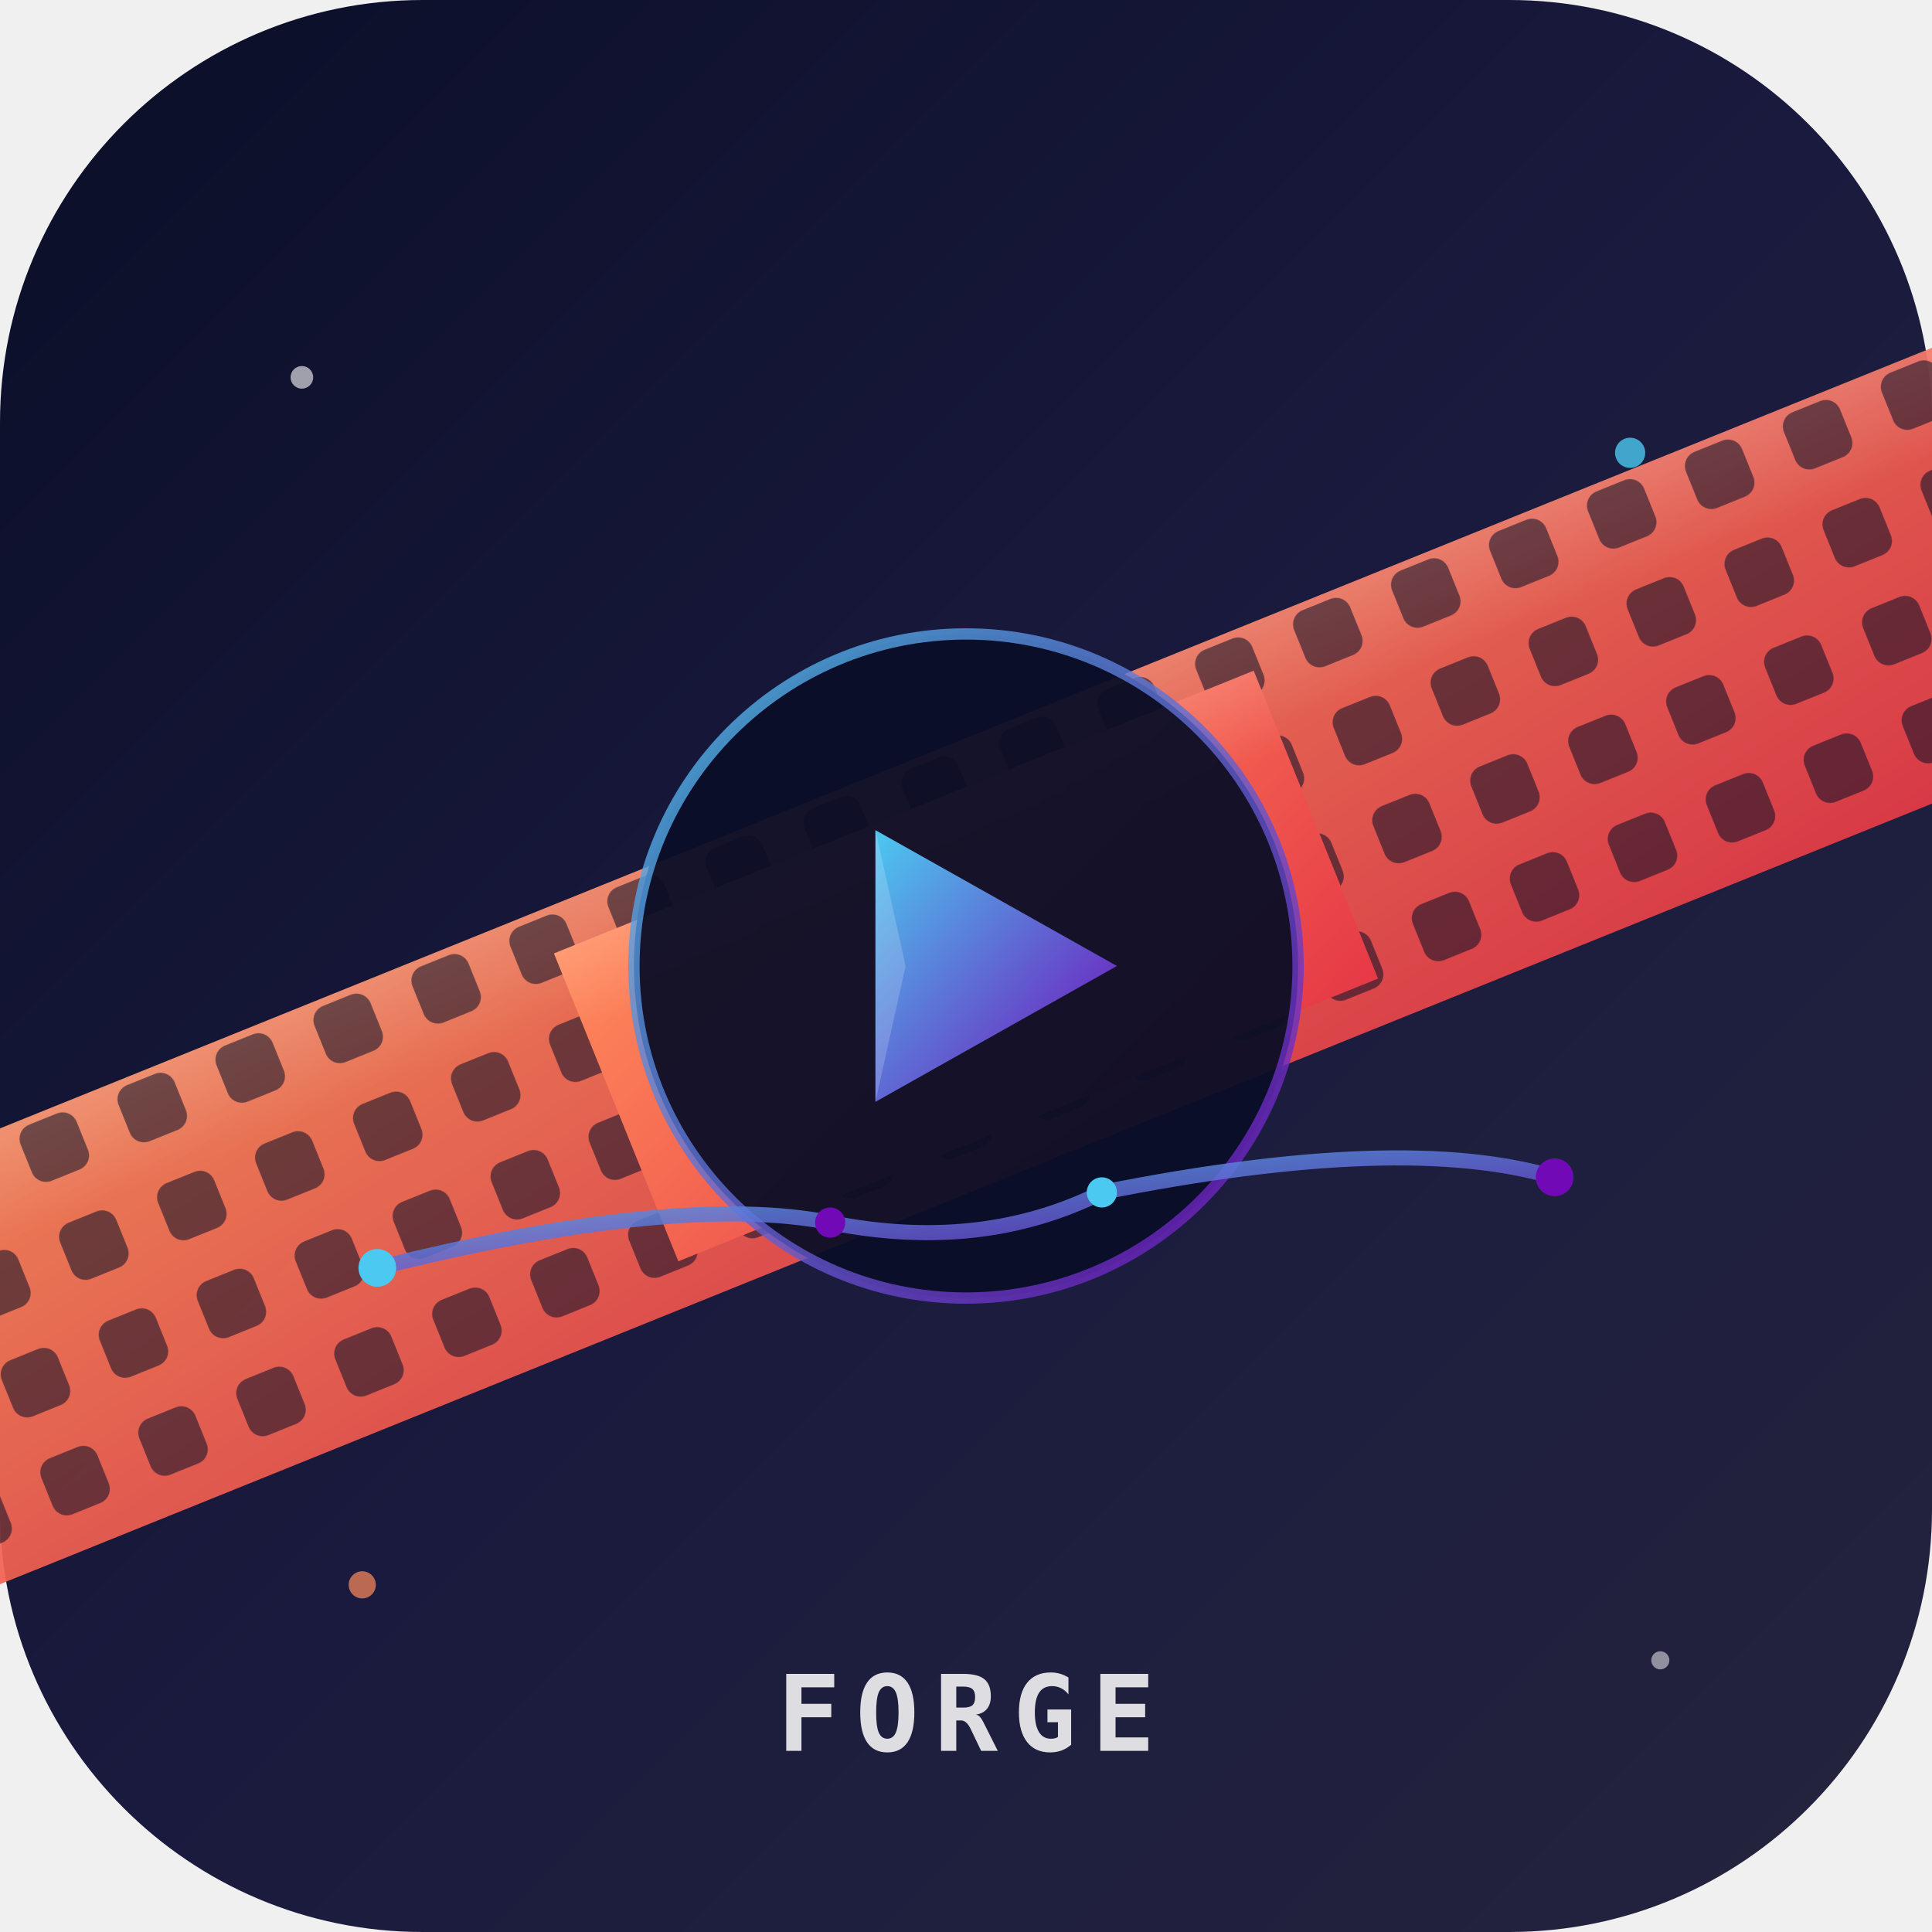
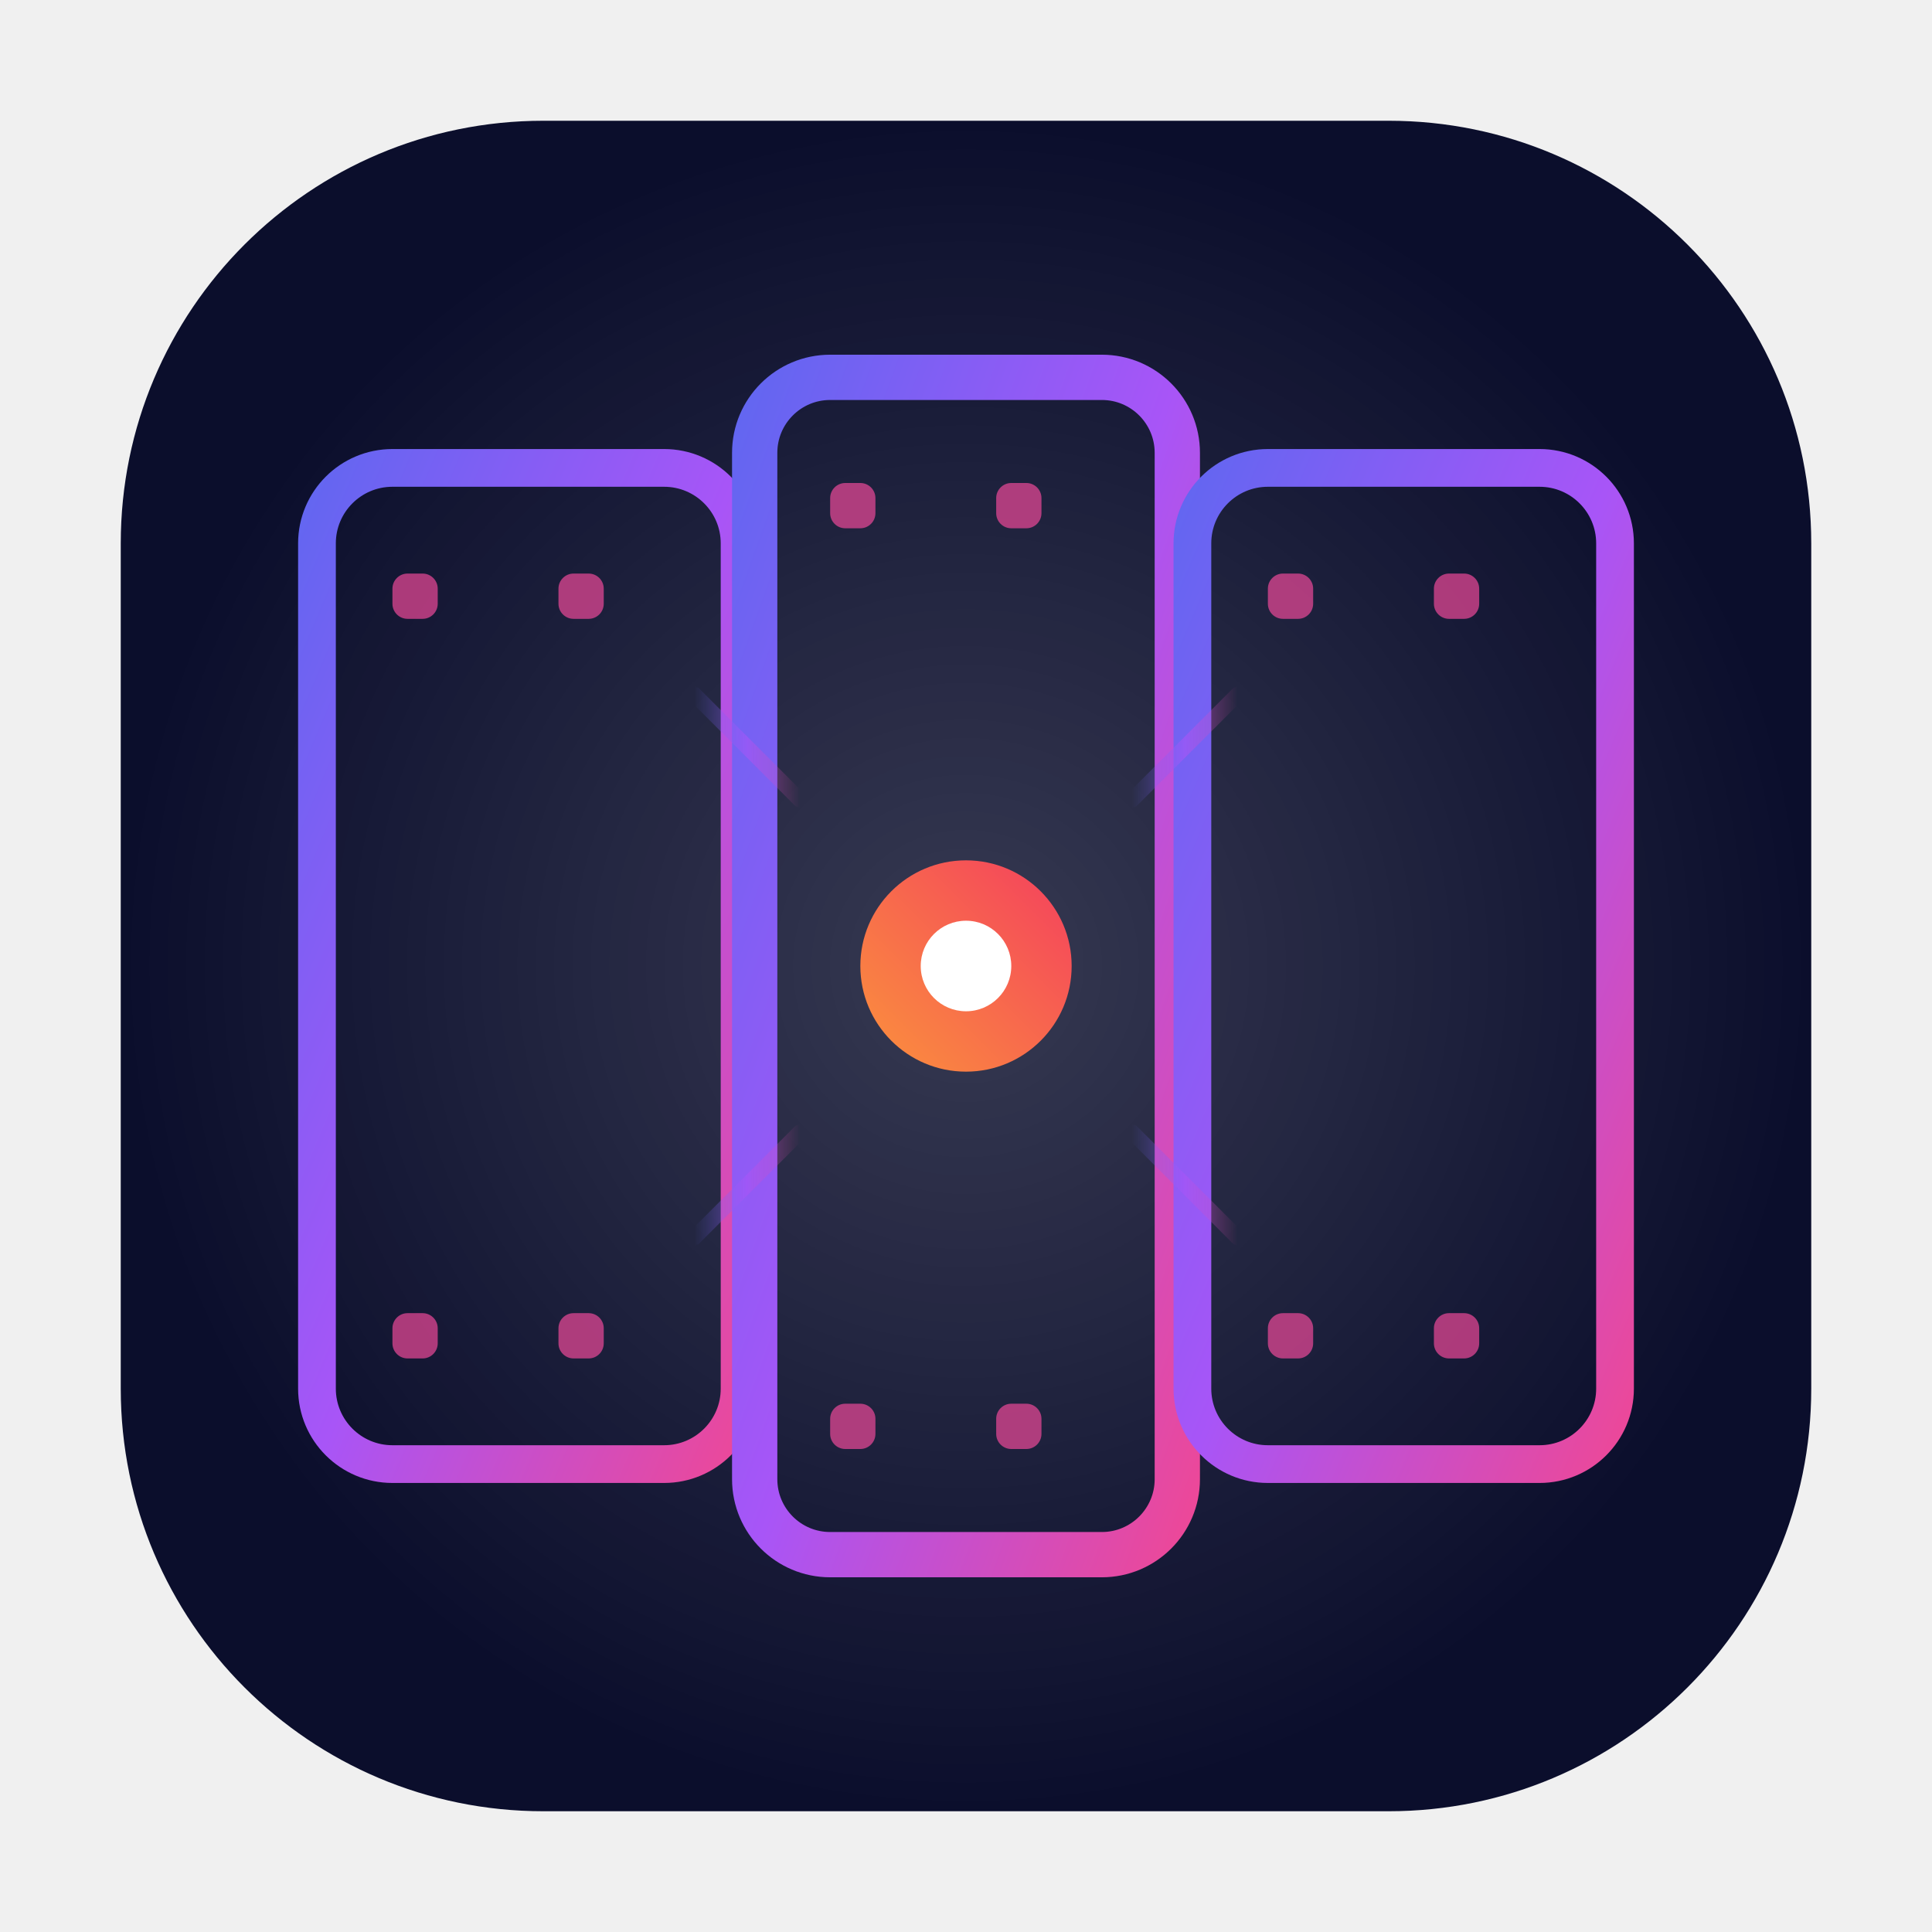
- <svg xmlns="http://www.w3.org/2000/svg" viewBox="0 0 256 256" role="img" aria-label="frame-fab logo">
+ <svg xmlns="http://www.w3.org/2000/svg" viewBox="0 0 256 256" role="img" aria-label="frame-fab">
  <defs>
-     <linearGradient id="bgGrad" x1="0%" y1="0%" x2="100%" y2="100%">
-       <stop offset="0%" stop-color="#0a0e27" />
-       <stop offset="50%" stop-color="#1a1a3e" />
-       <stop offset="100%" stop-color="#24243e" />
+     <linearGradient id="brandPrimary" x1="0%" y1="0%" x2="100%" y2="100%">
+       <stop offset="0%" stop-color="#6366F1" />
+       <stop offset="50%" stop-color="#A855F7" />
+       <stop offset="100%" stop-color="#EC4899" />
    </linearGradient>
-     <linearGradient id="filmGrad" x1="0%" y1="0%" x2="100%" y2="100%">
-       <stop offset="0%" stop-color="#ff8a5b" />
-       <stop offset="100%" stop-color="#e63946" />
+     <linearGradient id="brandAccent" x1="0%" y1="100%" x2="100%" y2="0%">
+       <stop offset="0%" stop-color="#FB923C" />
+       <stop offset="100%" stop-color="#F43F5E" />
    </linearGradient>
-     <linearGradient id="aiGrad" x1="0%" y1="0%" x2="100%" y2="100%">
-       <stop offset="0%" stop-color="#4cc9f0" />
-       <stop offset="100%" stop-color="#7209b7" />
+     <linearGradient id="pulseLine" x1="0%" y1="0%" x2="100%" y2="0%">
+       <stop offset="0%" stop-color="#6366F1" stop-opacity="0" />
+       <stop offset="50%" stop-color="#A855F7" stop-opacity="1" />
+       <stop offset="100%" stop-color="#EC4899" stop-opacity="0" />
    </linearGradient>
-     <linearGradient id="frameHL" x1="0%" y1="0%" x2="0%" y2="100%">
-       <stop offset="0%" stop-color="#ffffff" stop-opacity="0.15" />
-       <stop offset="100%" stop-color="#ffffff" stop-opacity="0" />
-     </linearGradient>
-     <pattern id="filmPerf" x="0" y="0" width="14" height="14" patternUnits="userSpaceOnUse">
-       <rect x="3" y="3" width="8" height="8" rx="2" fill="#0a0e27" />
-     </pattern>
+     <radialGradient id="frameGlow" cx="50%" cy="50%" r="50%">
+       <stop offset="0%" stop-color="#FFFFFF" stop-opacity="0.18" />
+       <stop offset="100%" stop-color="#FFFFFF" stop-opacity="0" />
+     </radialGradient>
  </defs>
-   <rect width="256" height="256" rx="56" ry="56" fill="url(#bgGrad)" />
-   <circle cx="40" cy="50" r="1.5" fill="#ffffff" opacity="0.6" />
-   <circle cx="216" cy="60" r="2" fill="#4cc9f0" opacity="0.8" />
-   <circle cx="48" cy="210" r="1.8" fill="#ff8a5b" opacity="0.7" />
-   <circle cx="220" cy="220" r="1.2" fill="#ffffff" opacity="0.5" />
-   <g transform="rotate(-22 128 128)">
-     <rect x="-30" y="100" width="316" height="56" fill="url(#filmGrad)" opacity="0.92" />
-     <rect x="-30" y="100" width="316" height="14" fill="url(#frameHL)" />
-     <rect x="-30" y="100" width="316" height="56" fill="url(#filmPerf)" opacity="0.55" />
-     <rect x="78" y="106" width="100" height="44" fill="url(#filmGrad)" />
-     <rect x="78" y="106" width="100" height="11" fill="url(#frameHL)" />
+   <rect x="16" y="16" width="224" height="224" rx="56" fill="#0B0E2C" />
+   <rect x="16" y="16" width="224" height="224" rx="56" fill="url(#frameGlow)" />
+   <g>
+     <rect x="42" y="62" width="56" height="132" rx="10" fill="none" stroke="url(#brandPrimary)" stroke-width="5" />
+     <rect x="100" y="50" width="56" height="156" rx="10" fill="none" stroke="url(#brandPrimary)" stroke-width="6" />
+     <rect x="158" y="62" width="56" height="132" rx="10" fill="none" stroke="url(#brandPrimary)" stroke-width="5" />
+     <g fill="#EC4899" opacity="0.7">
+       <rect x="52" y="76" width="6" height="6" rx="2" />
+       <rect x="74" y="76" width="6" height="6" rx="2" />
+       <rect x="110" y="64" width="6" height="6" rx="2" />
+       <rect x="132" y="64" width="6" height="6" rx="2" />
+       <rect x="168" y="76" width="6" height="6" rx="2" />
+       <rect x="190" y="76" width="6" height="6" rx="2" />
+     </g>
+     <g fill="#EC4899" opacity="0.7">
+       <rect x="52" y="174" width="6" height="6" rx="2" />
+       <rect x="74" y="174" width="6" height="6" rx="2" />
+       <rect x="110" y="186" width="6" height="6" rx="2" />
+       <rect x="132" y="186" width="6" height="6" rx="2" />
+       <rect x="168" y="174" width="6" height="6" rx="2" />
+       <rect x="190" y="174" width="6" height="6" rx="2" />
+     </g>
  </g>
-   <circle cx="128" cy="128" r="44" fill="#0a0e27" opacity="0.95" />
-   <circle cx="128" cy="128" r="44" fill="none" stroke="url(#aiGrad)" stroke-width="1.5" opacity="0.8" />
-   <path d="M 116 110 L 148 128 L 116 146 Z" fill="url(#aiGrad)" />
-   <path d="M 116 110 L 120 128 L 116 146 Z" fill="#ffffff" opacity="0.18" />
-   <path d="M 50 168 Q 90 158, 110 162 T 146 158 Q 186 150, 206 156" stroke="url(#aiGrad)" stroke-width="2" fill="none" stroke-linecap="round" opacity="0.85" />
-   <circle cx="50" cy="168" r="2.5" fill="#4cc9f0" />
-   <circle cx="110" cy="162" r="2" fill="#7209b7" />
-   <circle cx="146" cy="158" r="2" fill="#4cc9f0" />
-   <circle cx="206" cy="156" r="2.5" fill="#7209b7" />
-   <text x="128" y="232" text-anchor="middle" font-family="ui-monospace, SFMono-Regular, Menlo, monospace" font-size="14" font-weight="700" fill="#ffffff" opacity="0.85" letter-spacing="2">FORGE</text>
+   <g transform="translate(128 128)">
+     <circle r="14" fill="url(#brandAccent)" />
+     <circle r="6" fill="#FFFFFF" />
+     <g stroke="url(#pulseLine)" stroke-width="3" stroke-linecap="round">
+       <line x1="-50" y1="0" x2="-20" y2="0" />
+       <line x1="20" y1="0" x2="50" y2="0" />
+       <line x1="0" y1="-50" x2="0" y2="-20" />
+       <line x1="0" y1="20" x2="0" y2="50" />
+     </g>
+     <g stroke="url(#pulseLine)" stroke-width="2" stroke-linecap="round" opacity="0.6">
+       <line x1="-36" y1="-36" x2="-22" y2="-22" />
+       <line x1="36" y1="-36" x2="22" y2="-22" />
+       <line x1="-36" y1="36" x2="-22" y2="22" />
+       <line x1="36" y1="36" x2="22" y2="22" />
+     </g>
+   </g>
</svg>
